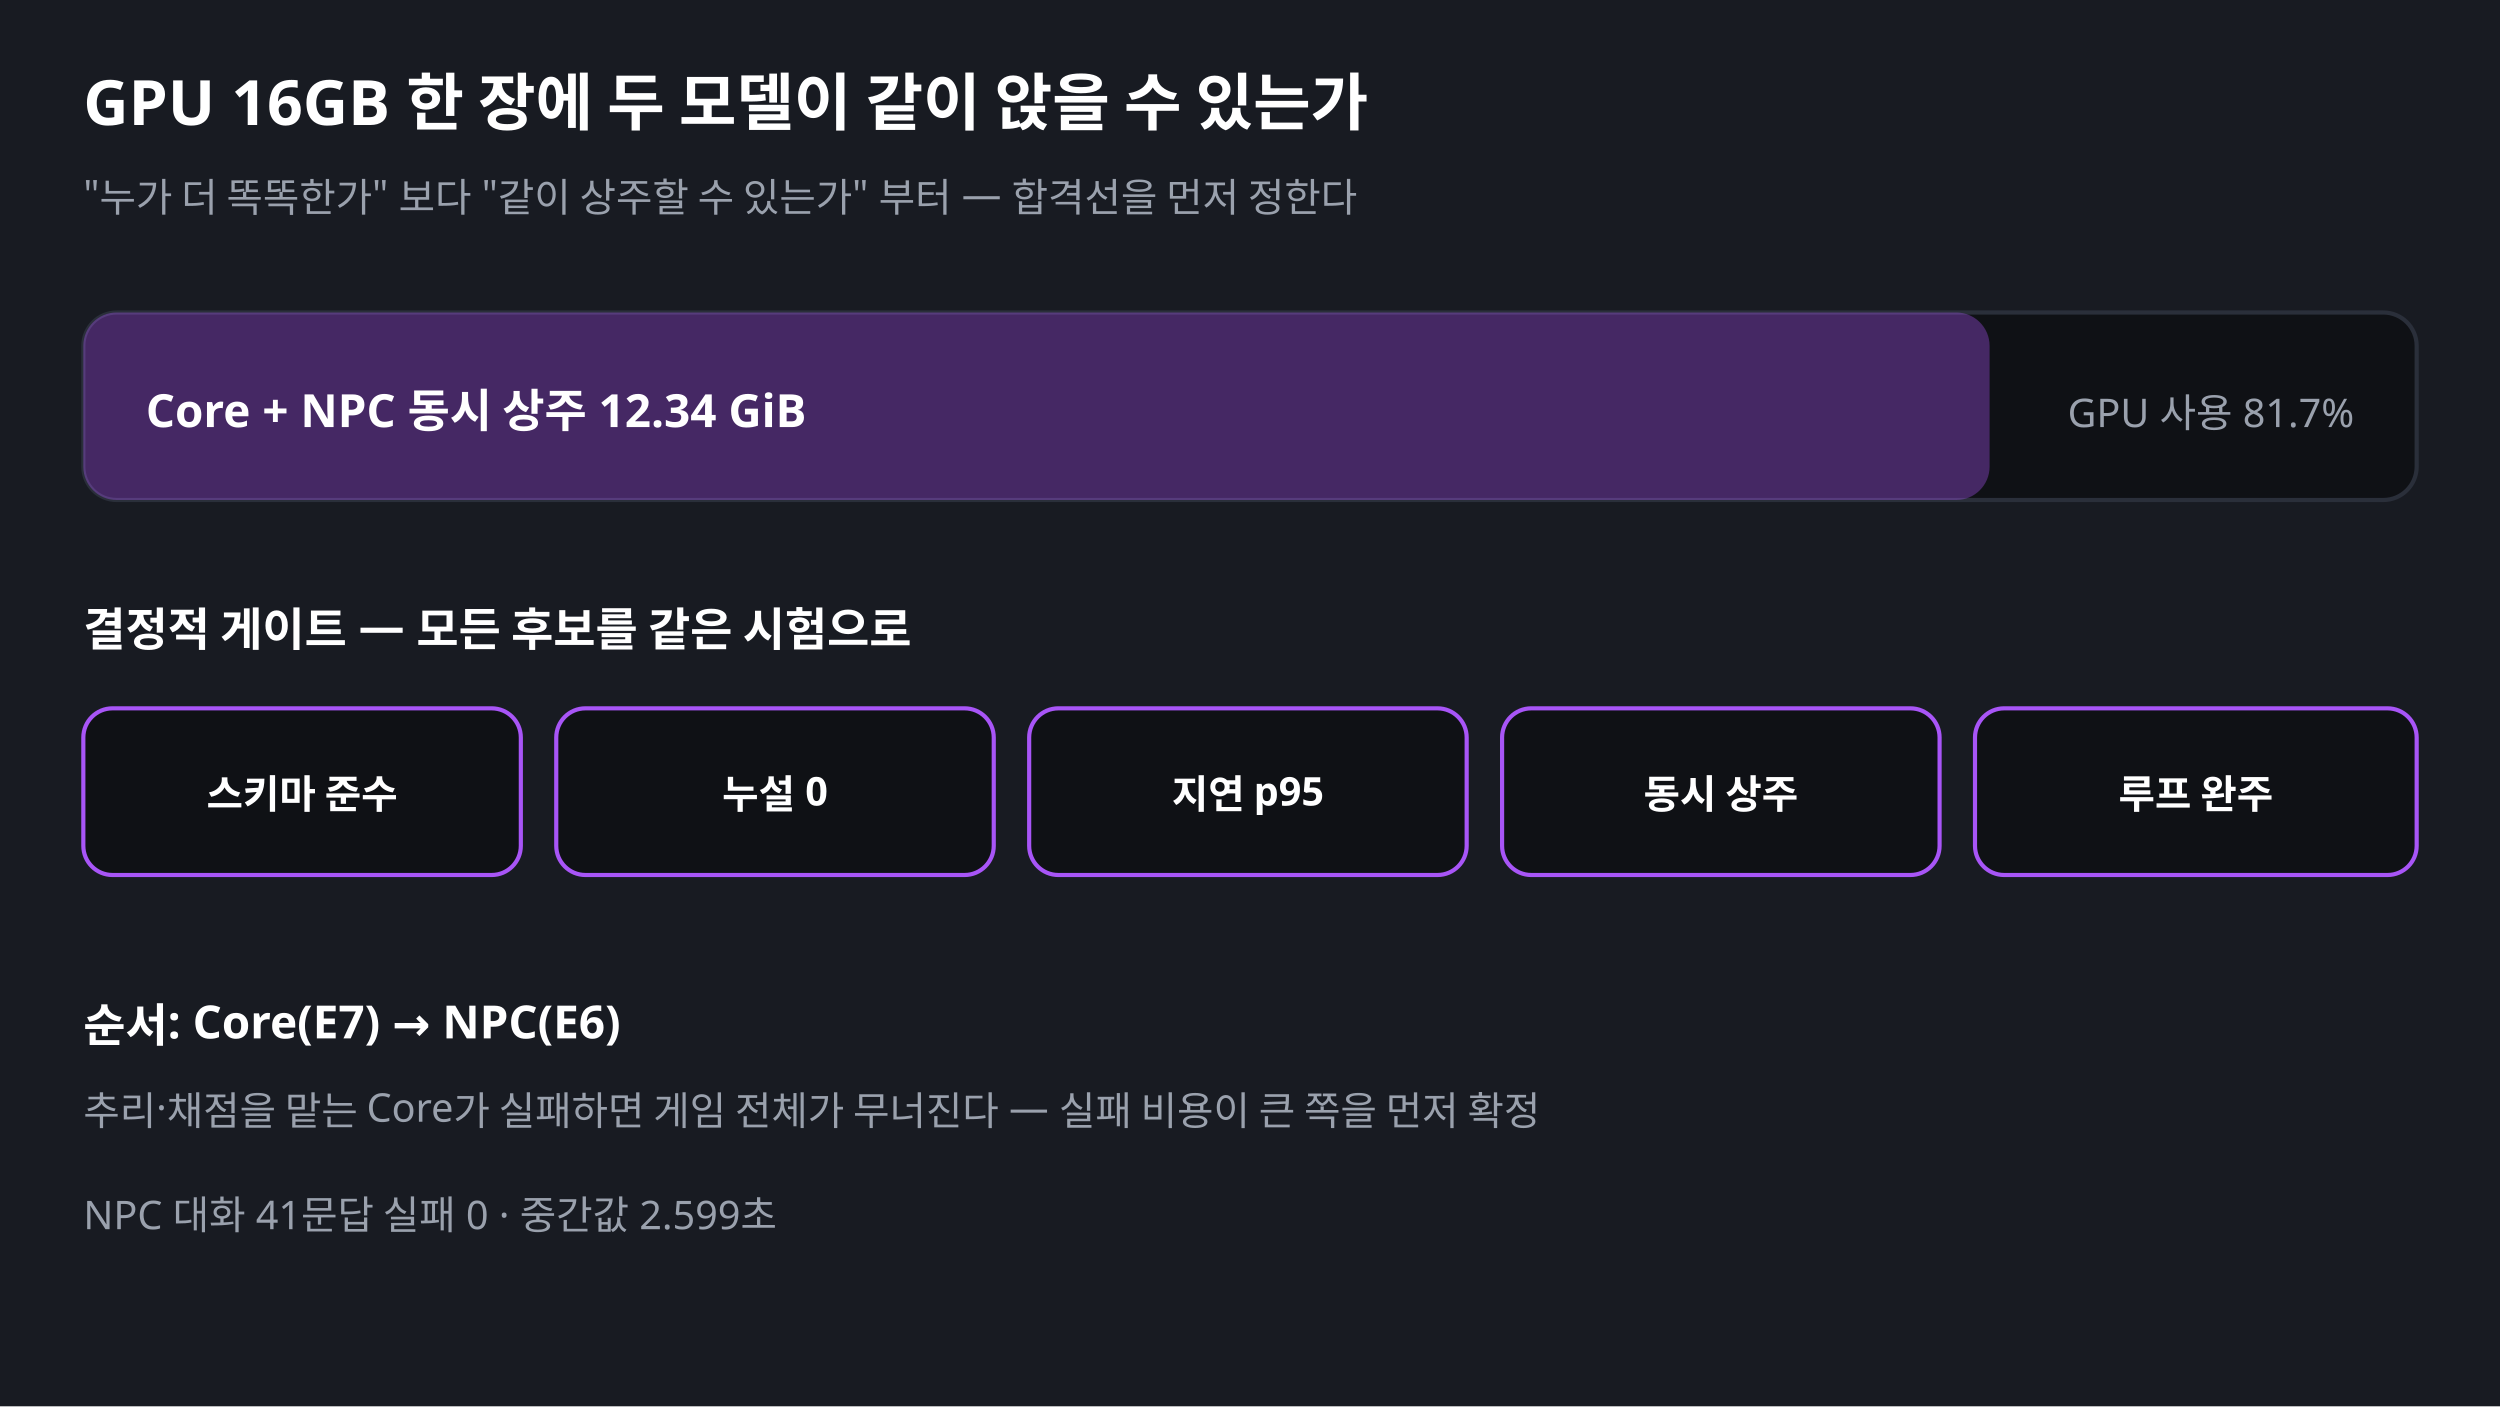
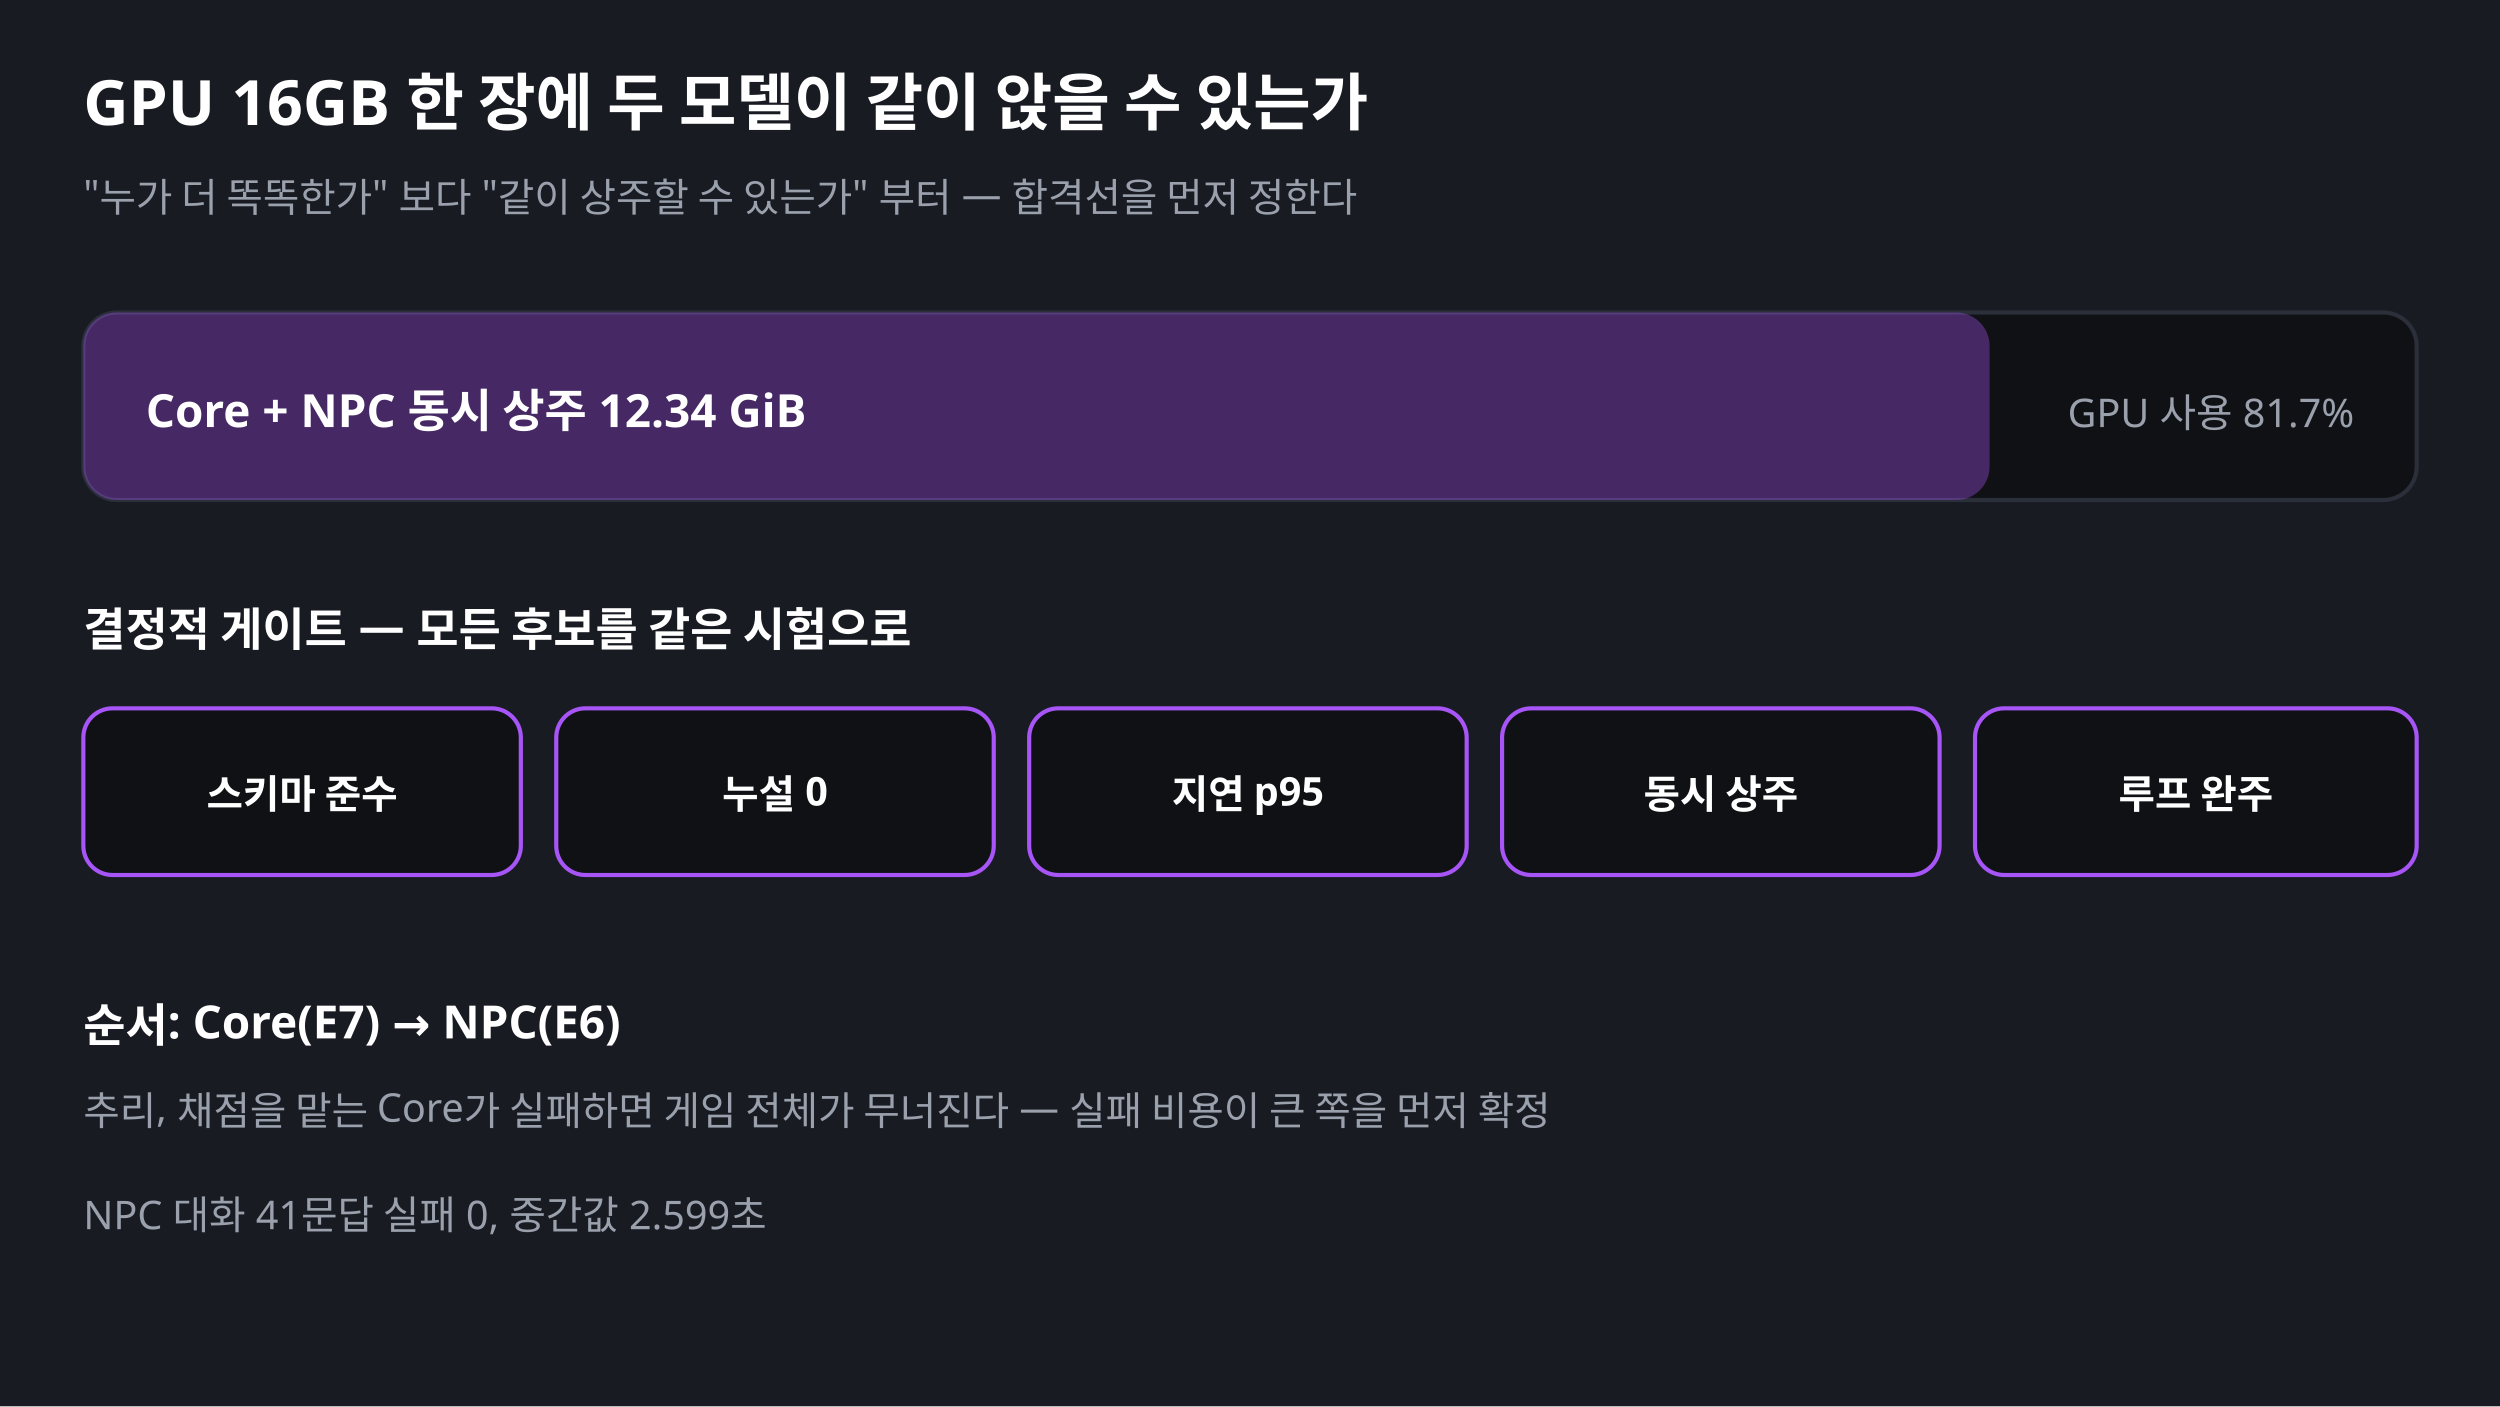
<svg xmlns="http://www.w3.org/2000/svg" viewBox="0 0 1200 675" font-family="Pretendard, 'Apple SD Gothic Neo', sans-serif">
  <rect width="1200" height="675" fill="#181b22" />
  <text x="40" y="60" fill="#fff" font-size="30" font-weight="700">GPU 16GB 한 장에 두 모델이 같이 앉을 수 있는가</text>
  <text x="40" y="100" fill="#9aa1ad" font-size="19">"누가 더 똑똑한가" 보다 "같이 상주할 수 있는가" 부터 — 합격선을 먼저 정한다</text>
  <rect x="40" y="150" width="1120" height="90" rx="16" fill="#0f1115" stroke="#2a2f3a" stroke-width="2" />
  <rect x="40" y="150" width="915" height="90" rx="16" fill="#a855f7" fill-opacity="0.35" />
  <text x="70" y="205" fill="#fff" font-size="22" font-weight="700">Core + NPC 동시 상주 12.34 GiB</text>
  <text x="1130" y="205" fill="#9aa1ad" font-size="19" text-anchor="end">GPU 사용 81.7%</text>
  <text x="40" y="310" fill="#fff" font-size="22" font-weight="700">결정적 게이트 — 모든 후보를 같은 시험으로</text>
  <g font-size="19" text-anchor="middle" font-weight="700">
    <rect x="40" y="340" width="210" height="80" rx="14" fill="#0f1115" stroke="#a855f7" stroke-width="2" />
    <text x="145" y="388" fill="#fff">스키마 준수</text>
    <rect x="267" y="340" width="210" height="80" rx="14" fill="#0f1115" stroke="#a855f7" stroke-width="2" />
    <text x="372" y="388" fill="#fff">누설 0</text>
    <rect x="494" y="340" width="210" height="80" rx="14" fill="#0f1115" stroke="#a855f7" stroke-width="2" />
    <text x="599" y="388" fill="#fff">지연 p95</text>
    <rect x="721" y="340" width="210" height="80" rx="14" fill="#0f1115" stroke="#a855f7" stroke-width="2" />
    <text x="826" y="388" fill="#fff">동시 상주</text>
    <rect x="948" y="340" width="212" height="80" rx="14" fill="#0f1115" stroke="#a855f7" stroke-width="2" />
    <text x="1054" y="388" fill="#fff">루프 완주</text>
  </g>
  <text x="40" y="500" fill="#fff" font-size="22" font-weight="700">순서: Core(E7) → NPC(E6)</text>
-   <text x="40" y="540" fill="#9aa1ad" font-size="19">추리·채점을 맡는 Core가 실패하면 게임 전체가 무너진다 — 실패 비용이 큰 쪽을 먼저 확정</text>
-   <text x="40" y="590" fill="#9aa1ad" font-size="19">NPC 대화 41문답 실패 0 · 중간값 2.599초</text>
+   <text x="40" y="540" fill="#9aa1ad" font-size="19">추리, 채점을 맡는 Core가 실패하면 게임 전체가 무너진다 — 실패 비용이 큰 쪽을 먼저 확정</text>
+   <text x="40" y="590" fill="#9aa1ad" font-size="19">NPC 대화 41문답 실패 0, 중간값 2.599초</text>
</svg>
